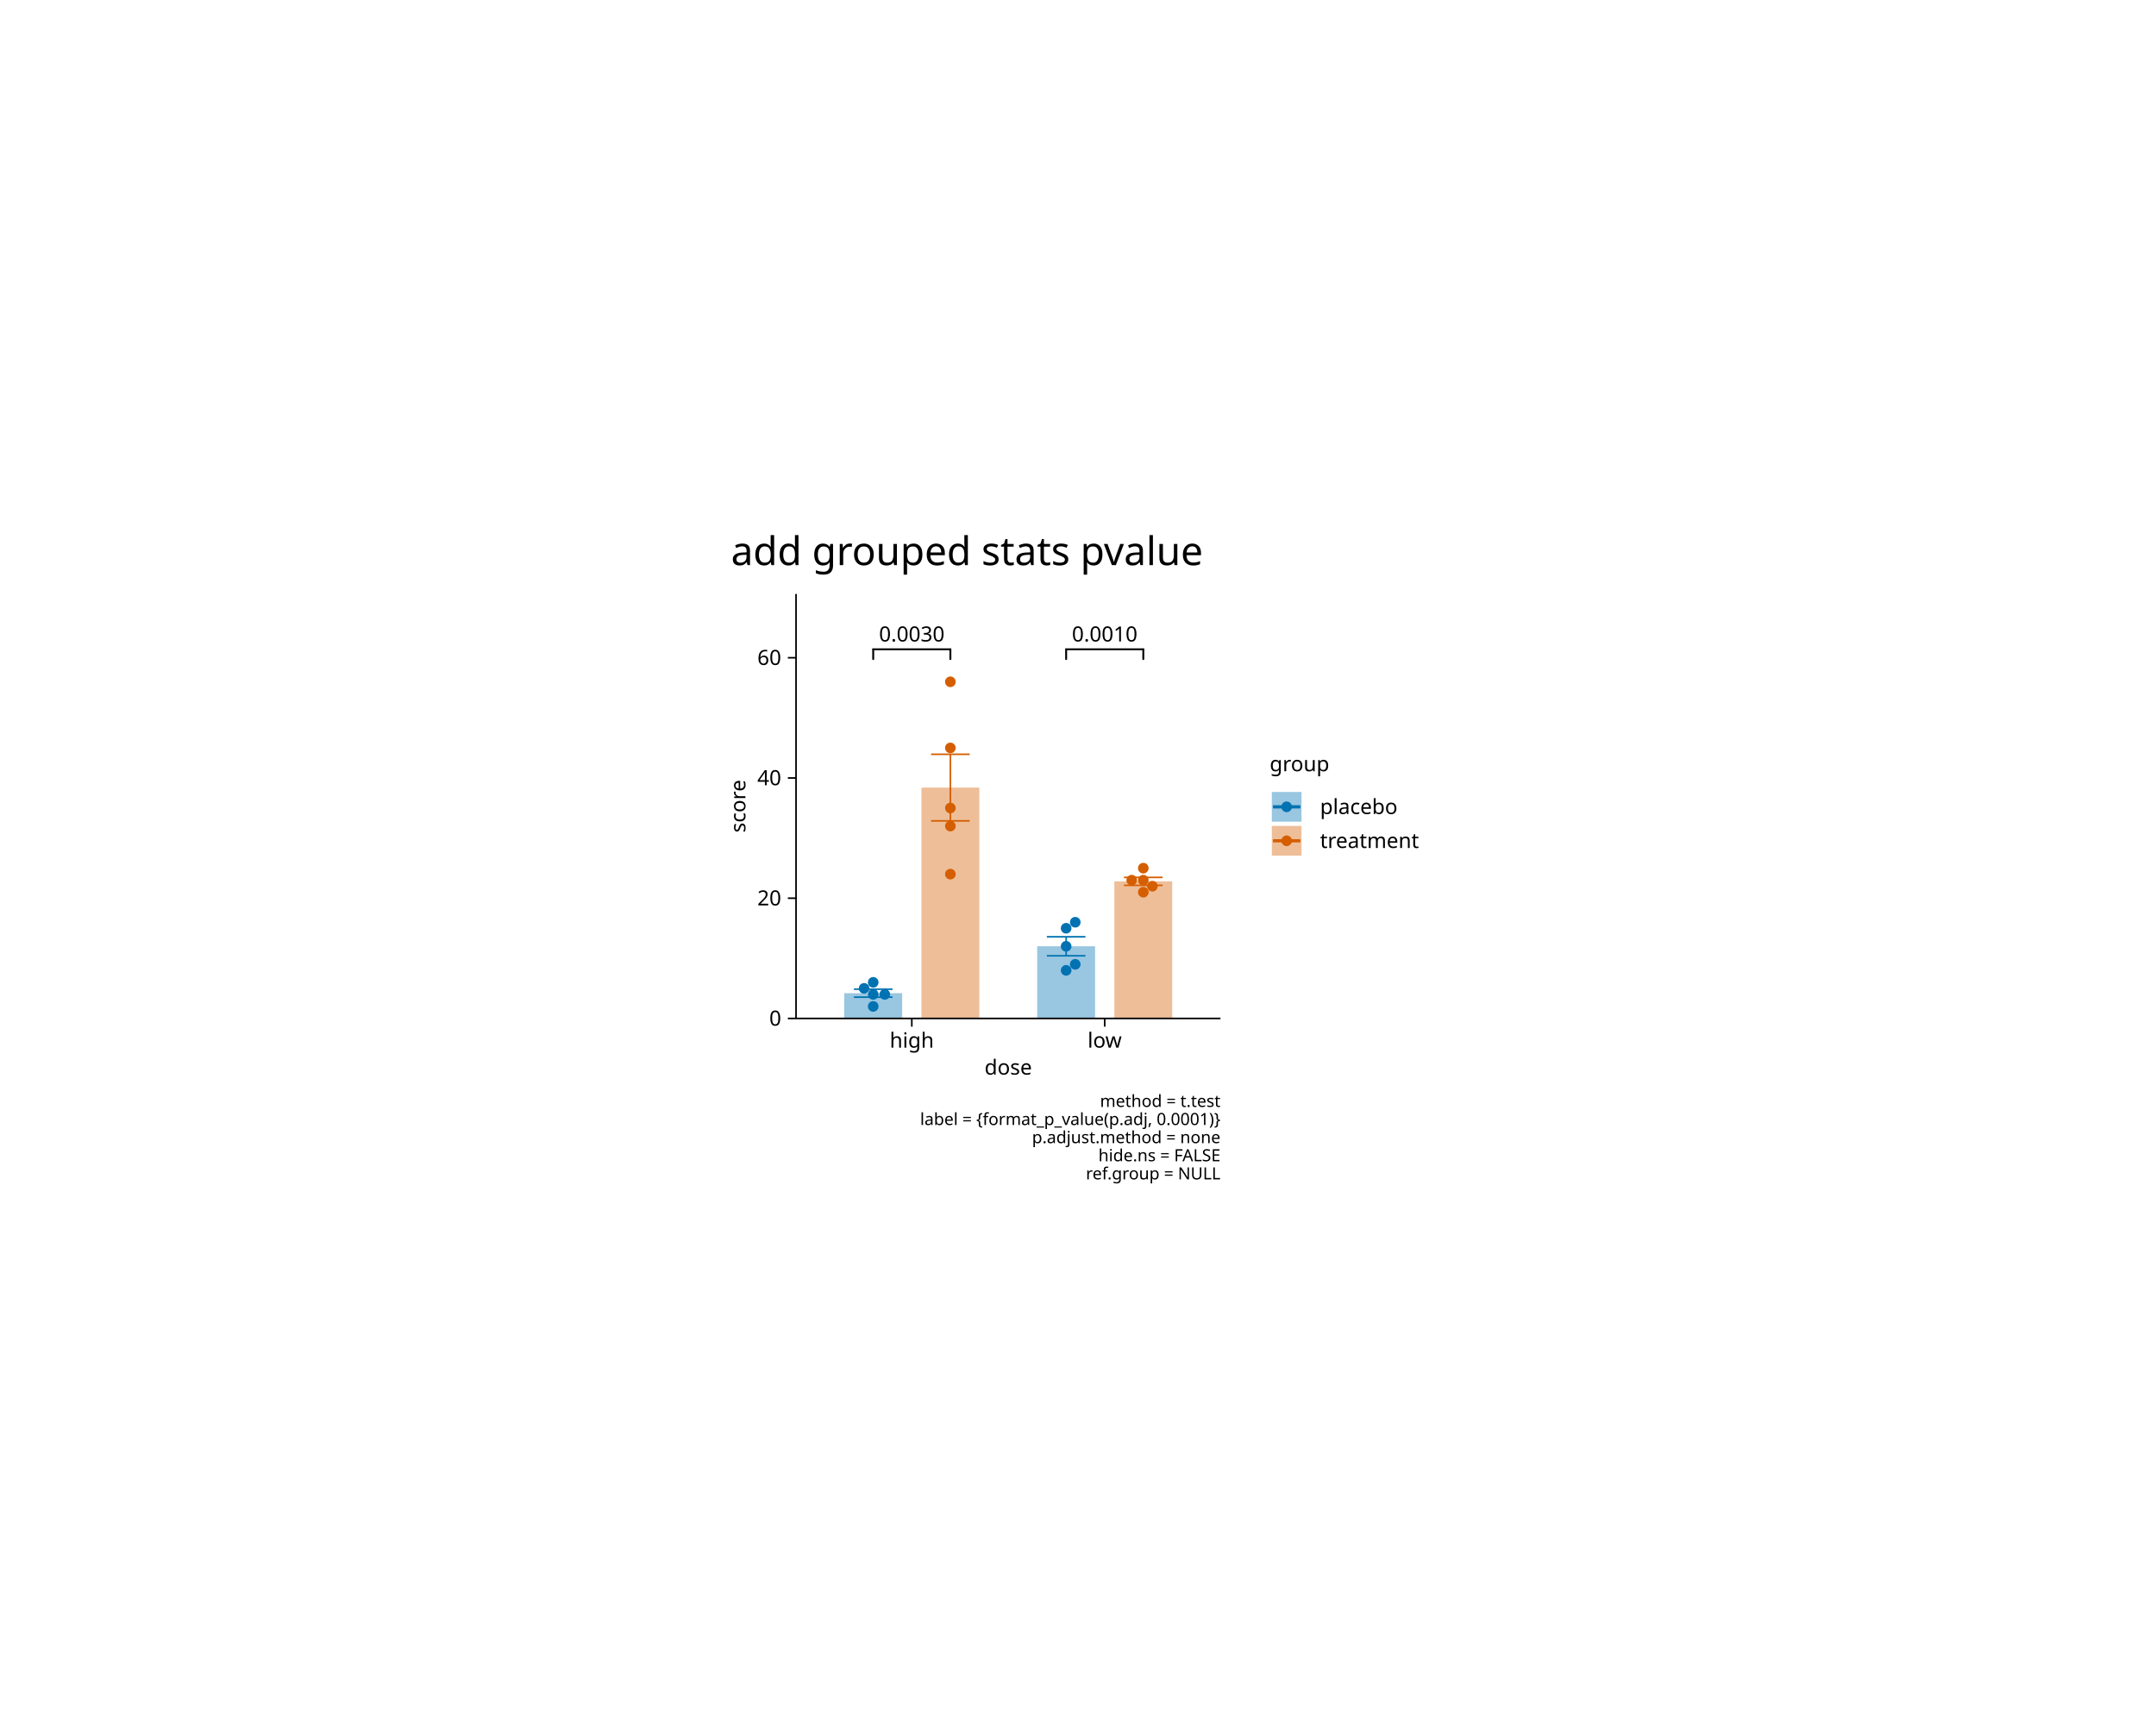
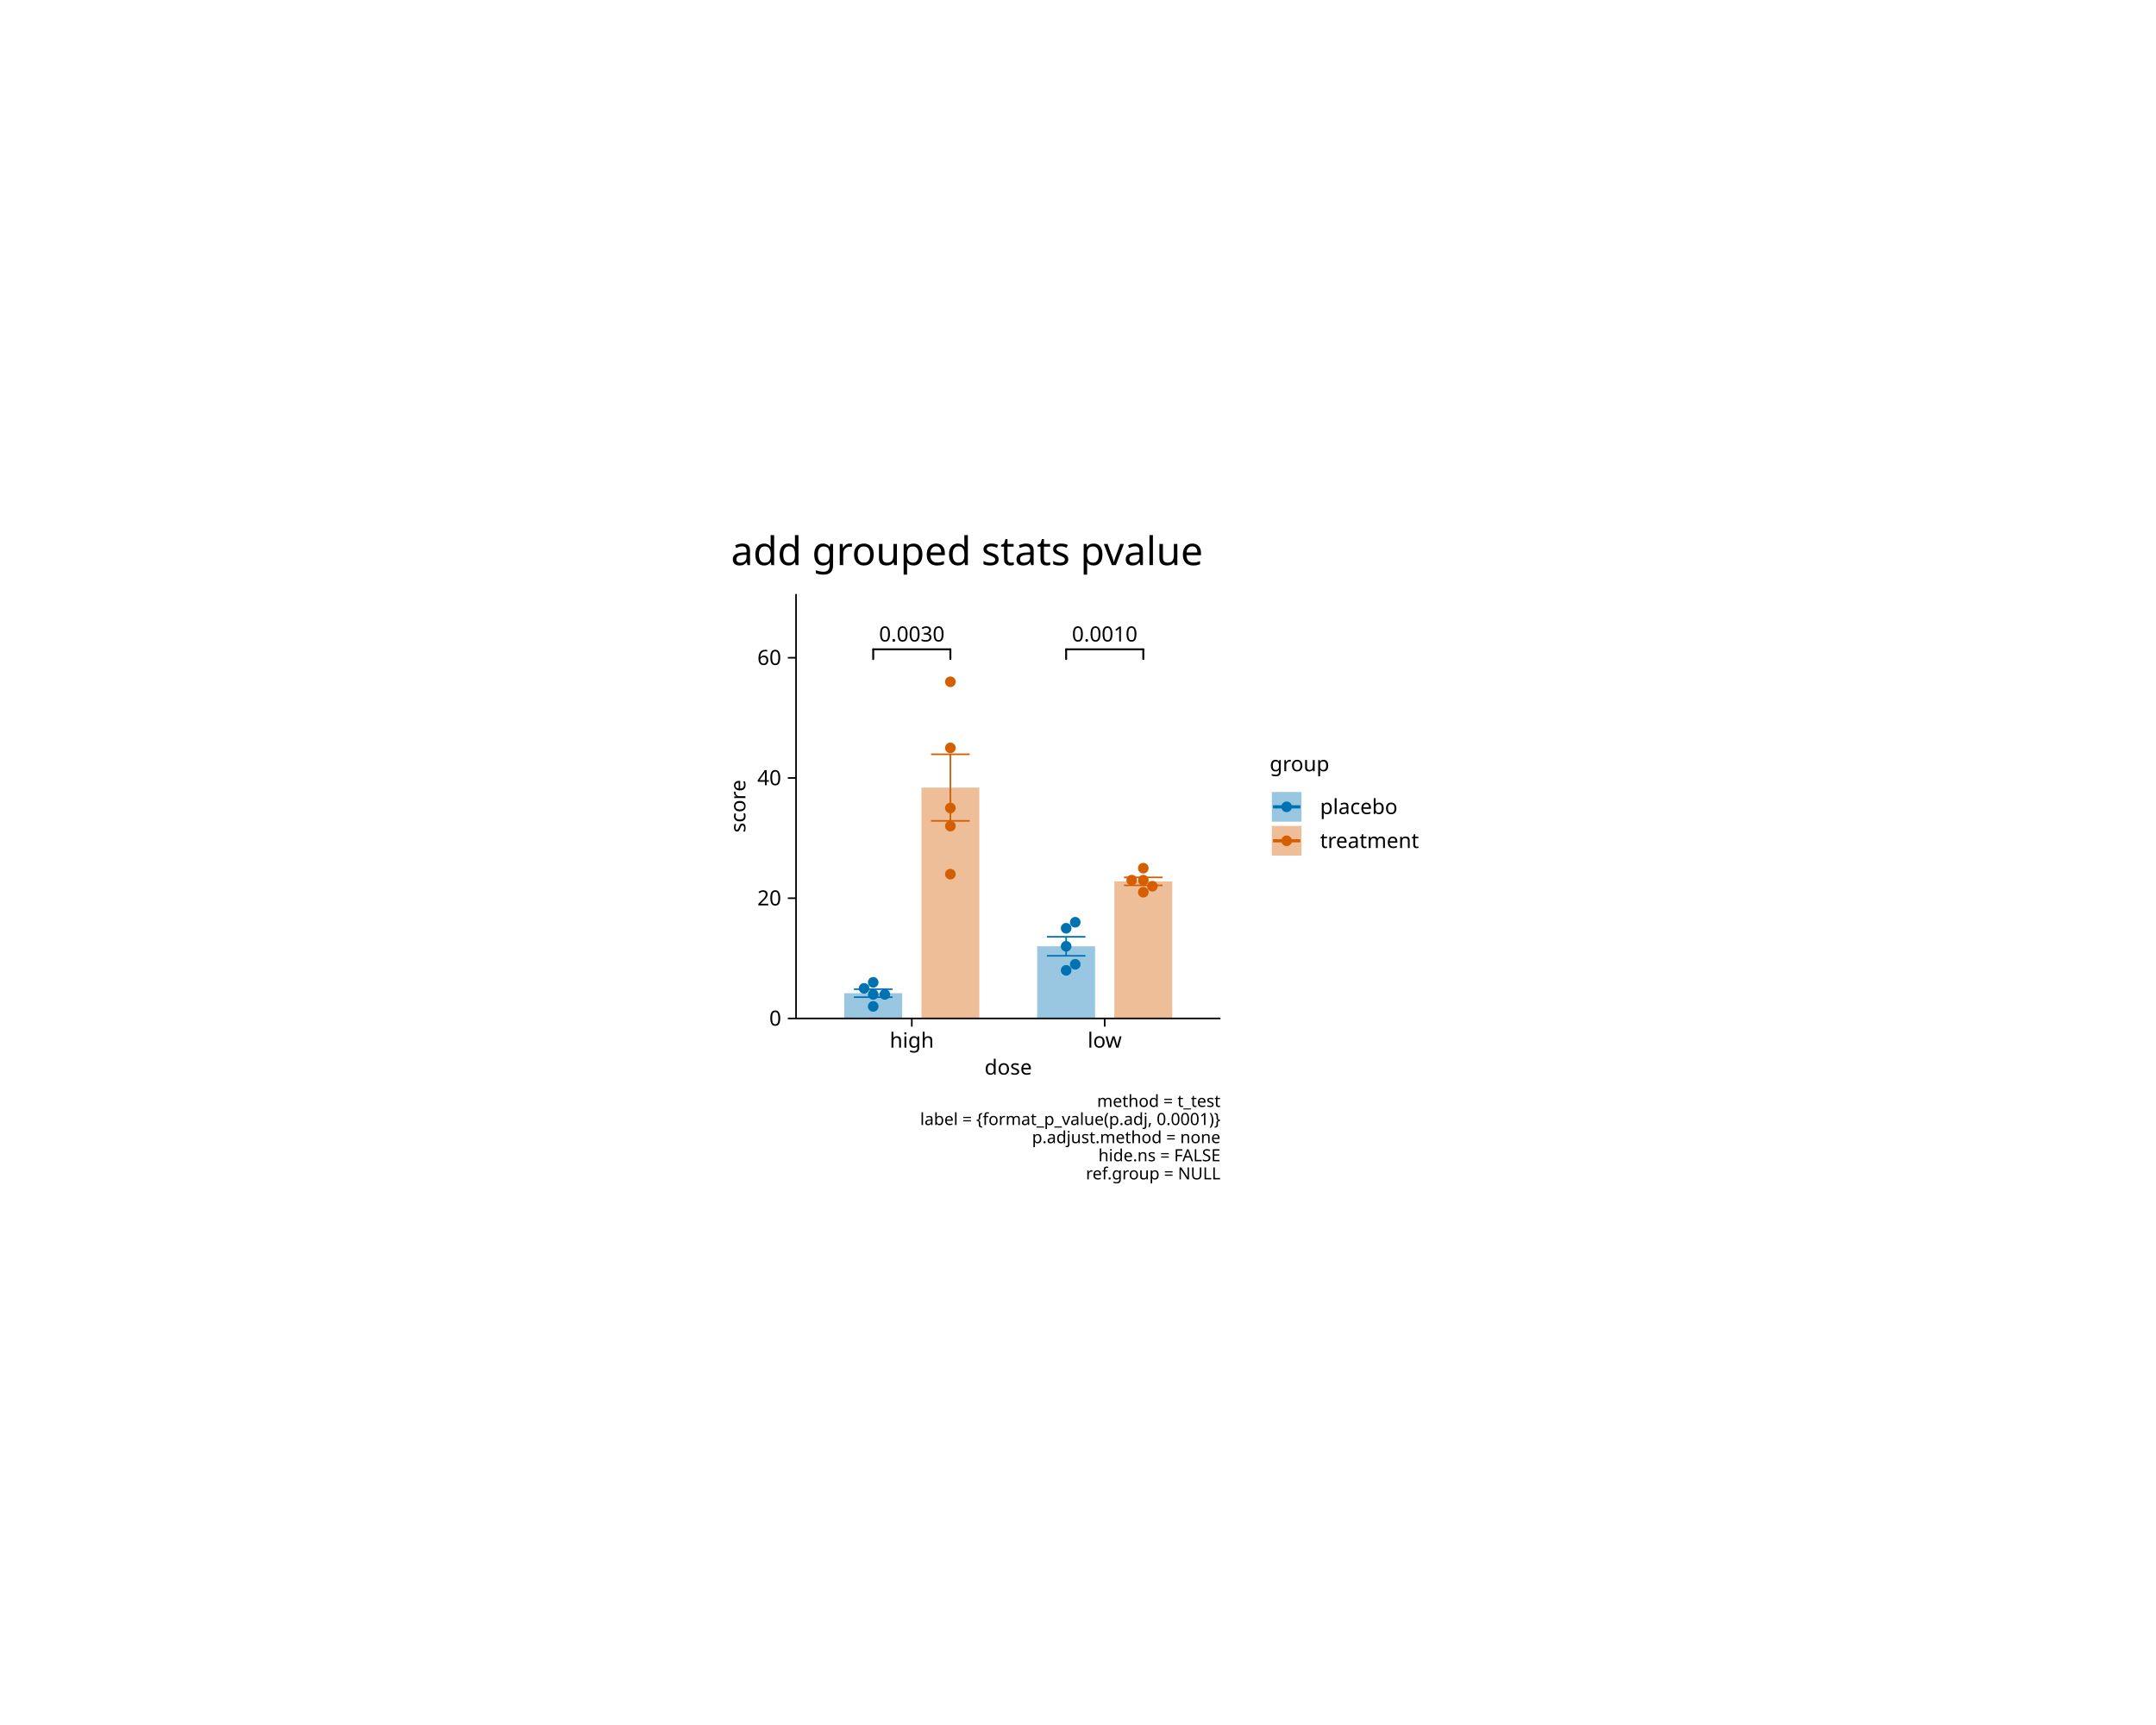
<svg xmlns="http://www.w3.org/2000/svg" class="svglite" data-engine-version="2.0" width="720.00pt" height="576.00pt" viewBox="0 0 720.00 576.00">
  <defs>
    <style type="text/css">
    .svglite line, .svglite polyline, .svglite polygon, .svglite path, .svglite rect, .svglite circle {
      fill: none;
      stroke: #000000;
      stroke-linecap: round;
      stroke-linejoin: round;
      stroke-miterlimit: 10.00;
    }
  </style>
  </defs>
  <rect width="100%" height="100%" style="stroke: none; fill: #FFFFFF;" />
  <defs>
    <clipPath id="cpMC4wMHw3MjAuMDB8MC4wMHw1NzYuMDA=">
      <rect x="0.00" y="0.00" width="720.00" height="576.00" />
    </clipPath>
  </defs>
  <g clip-path="url(#cpMC4wMHw3MjAuMDB8MC4wMHw1NzYuMDA=)">
</g>
  <defs>
    <clipPath id="cpMjM3LjIyfDQ4Mi43OHwxNzQuMTN8NDAxLjg3">
      <rect x="237.22" y="174.13" width="245.56" height="227.73" />
    </clipPath>
  </defs>
  <g clip-path="url(#cpMjM3LjIyfDQ4Mi43OHwxNzQuMTN8NDAxLjg3)">
    <rect x="237.22" y="174.13" width="245.56" height="227.73" style="stroke-width: 1.07; stroke: #FFFFFF; fill: #FFFFFF;" />
  </g>
  <g clip-path="url(#cpMC4wMHw3MjAuMDB8MC4wMHw1NzYuMDA=)">
</g>
  <defs>
    <clipPath id="cpMjY1Ljg0fDQwNy41OHwxOTguMzR8MzQwLjA3">
      <rect x="265.84" y="198.34" width="141.73" height="141.73" />
    </clipPath>
  </defs>
  <g clip-path="url(#cpMjY1Ljg0fDQwNy41OHwxOTguMzR8MzQwLjA3)">
</g>
  <g clip-path="url(#cpMC4wMHw3MjAuMDB8MC4wMHw1NzYuMDA=)">
</g>
  <defs>
    <clipPath id="cpMjQyLjcwfDQ3Ny4zMHwxOTYuOTJ8Mzk2LjM5">
      <rect x="242.70" y="196.92" width="234.60" height="199.47" />
    </clipPath>
  </defs>
  <g clip-path="url(#cpMjQyLjcwfDQ3Ny4zMHwxOTYuOTJ8Mzk2LjM5)">
    <rect x="242.70" y="196.92" width="234.60" height="199.47" style="stroke-width: 1.07; stroke: none;" />
  </g>
  <g clip-path="url(#cpMC4wMHw3MjAuMDB8MC4wMHw1NzYuMDA=)">
</g>
  <g clip-path="url(#cpMjY1Ljg0fDQwNy41OHwxOTguMzR8MzQwLjA3)">
    <rect x="265.84" y="198.34" width="141.73" height="141.73" style="stroke-width: 1.07; stroke: none;" />
    <rect x="281.95" y="331.64" width="19.33" height="8.43" style="stroke-width: 1.07; stroke: none; stroke-linecap: butt; stroke-linejoin: miter; fill: #0072B2; fill-opacity: 0.40;" />
    <rect x="307.72" y="262.99" width="19.33" height="77.08" style="stroke-width: 1.07; stroke: none; stroke-linecap: butt; stroke-linejoin: miter; fill: #D55E00; fill-opacity: 0.40;" />
    <rect x="346.37" y="315.98" width="19.33" height="24.09" style="stroke-width: 1.07; stroke: none; stroke-linecap: butt; stroke-linejoin: miter; fill: #0072B2; fill-opacity: 0.40;" />
    <rect x="372.14" y="294.30" width="19.33" height="45.77" style="stroke-width: 1.07; stroke: none; stroke-linecap: butt; stroke-linejoin: miter; fill: #D55E00; fill-opacity: 0.40;" />
    <polyline points="285.17,330.31 298.06,330.31 " style="stroke-width: 0.53; stroke: #0072B2; stroke-linecap: butt;" />
    <polyline points="291.61,330.31 291.61,332.97 " style="stroke-width: 0.53; stroke: #0072B2; stroke-linecap: butt;" />
    <polyline points="285.17,332.97 298.06,332.97 " style="stroke-width: 0.53; stroke: #0072B2; stroke-linecap: butt;" />
    <polyline points="310.94,251.87 323.83,251.87 " style="stroke-width: 0.53; stroke: #D55E00; stroke-linecap: butt;" />
    <polyline points="317.38,251.87 317.38,274.10 " style="stroke-width: 0.53; stroke: #D55E00; stroke-linecap: butt;" />
    <polyline points="310.94,274.10 323.83,274.10 " style="stroke-width: 0.53; stroke: #D55E00; stroke-linecap: butt;" />
    <polyline points="349.60,312.81 362.48,312.81 " style="stroke-width: 0.53; stroke: #0072B2; stroke-linecap: butt;" />
    <polyline points="356.04,312.81 356.04,319.15 " style="stroke-width: 0.53; stroke: #0072B2; stroke-linecap: butt;" />
    <polyline points="349.60,319.15 362.48,319.15 " style="stroke-width: 0.53; stroke: #0072B2; stroke-linecap: butt;" />
    <polyline points="375.36,292.97 388.25,292.97 " style="stroke-width: 0.53; stroke: #D55E00; stroke-linecap: butt;" />
    <polyline points="381.81,292.97 381.81,295.63 " style="stroke-width: 0.53; stroke: #D55E00; stroke-linecap: butt;" />
    <polyline points="375.36,295.63 388.25,295.63 " style="stroke-width: 0.53; stroke: #D55E00; stroke-linecap: butt;" />
    <circle cx="291.61" cy="336.05" r="1.42" style="stroke-width: 0.71; stroke: #0072B2; fill: #0072B2;" />
    <circle cx="291.61" cy="332.04" r="1.42" style="stroke-width: 0.71; stroke: #0072B2; fill: #0072B2;" />
    <circle cx="288.57" cy="330.03" r="1.42" style="stroke-width: 0.71; stroke: #0072B2; fill: #0072B2;" />
    <circle cx="295.48" cy="332.04" r="1.42" style="stroke-width: 0.71; stroke: #0072B2; fill: #0072B2;" />
    <circle cx="291.61" cy="328.02" r="1.42" style="stroke-width: 0.71; stroke: #0072B2; fill: #0072B2;" />
    <circle cx="317.38" cy="275.84" r="1.42" style="stroke-width: 0.71; stroke: #D55E00; fill: #D55E00;" />
    <circle cx="317.38" cy="269.81" r="1.42" style="stroke-width: 0.71; stroke: #D55E00; fill: #D55E00;" />
    <circle cx="317.38" cy="291.89" r="1.42" style="stroke-width: 0.71; stroke: #D55E00; fill: #D55E00;" />
    <circle cx="317.38" cy="249.74" r="1.42" style="stroke-width: 0.71; stroke: #D55E00; fill: #D55E00;" />
    <circle cx="317.38" cy="227.66" r="1.42" style="stroke-width: 0.71; stroke: #D55E00; fill: #D55E00;" />
    <circle cx="359.08" cy="322.00" r="1.42" style="stroke-width: 0.71; stroke: #0072B2; fill: #0072B2;" />
    <circle cx="356.04" cy="324.01" r="1.42" style="stroke-width: 0.71; stroke: #0072B2; fill: #0072B2;" />
    <circle cx="356.04" cy="315.98" r="1.42" style="stroke-width: 0.71; stroke: #0072B2; fill: #0072B2;" />
    <circle cx="356.04" cy="309.96" r="1.42" style="stroke-width: 0.71; stroke: #0072B2; fill: #0072B2;" />
    <circle cx="359.08" cy="307.95" r="1.42" style="stroke-width: 0.71; stroke: #0072B2; fill: #0072B2;" />
    <circle cx="381.81" cy="293.90" r="1.42" style="stroke-width: 0.71; stroke: #D55E00; fill: #D55E00;" />
    <circle cx="381.81" cy="289.89" r="1.42" style="stroke-width: 0.71; stroke: #D55E00; fill: #D55E00;" />
    <circle cx="381.81" cy="297.92" r="1.42" style="stroke-width: 0.71; stroke: #D55E00; fill: #D55E00;" />
    <circle cx="384.85" cy="295.91" r="1.42" style="stroke-width: 0.71; stroke: #D55E00; fill: #D55E00;" />
    <circle cx="377.94" cy="293.90" r="1.42" style="stroke-width: 0.71; stroke: #D55E00; fill: #D55E00;" />
    <text x="304.50" y="214.20" text-anchor="middle" style="font-size: 7.00px; font-family: sans;" textLength="21.41px" lengthAdjust="spacingAndGlyphs">0.0030</text>
    <text x="368.92" y="214.20" text-anchor="middle" style="font-size: 7.00px; font-family: sans;" textLength="21.41px" lengthAdjust="spacingAndGlyphs">0.0010</text>
    <line x1="291.61" y1="220.07" x2="291.61" y2="216.82" style="stroke-width: 0.64;" />
    <line x1="356.04" y1="220.07" x2="356.04" y2="216.82" style="stroke-width: 0.64;" />
    <line x1="291.61" y1="216.82" x2="317.38" y2="216.82" style="stroke-width: 0.64;" />
    <line x1="356.04" y1="216.82" x2="381.81" y2="216.82" style="stroke-width: 0.64;" />
    <line x1="317.38" y1="216.82" x2="317.38" y2="220.07" style="stroke-width: 0.64;" />
    <line x1="381.81" y1="216.82" x2="381.81" y2="220.07" style="stroke-width: 0.64;" />
  </g>
  <g clip-path="url(#cpMC4wMHw3MjAuMDB8MC4wMHw1NzYuMDA=)">
    <polyline points="265.84,340.07 265.84,198.34 " style="stroke-width: 0.53; stroke-linecap: butt;" />
    <text x="260.91" y="342.48" text-anchor="end" style="font-size: 7.00px; font-family: sans;" textLength="3.89px" lengthAdjust="spacingAndGlyphs">0</text>
    <text x="260.91" y="302.33" text-anchor="end" style="font-size: 7.00px; font-family: sans;" textLength="7.79px" lengthAdjust="spacingAndGlyphs">20</text>
    <text x="260.91" y="262.19" text-anchor="end" style="font-size: 7.00px; font-family: sans;" textLength="7.79px" lengthAdjust="spacingAndGlyphs">40</text>
    <text x="260.91" y="222.04" text-anchor="end" style="font-size: 7.00px; font-family: sans;" textLength="7.79px" lengthAdjust="spacingAndGlyphs">60</text>
    <polyline points="263.10,340.07 265.84,340.07 " style="stroke-width: 0.53; stroke-linecap: butt;" />
    <polyline points="263.10,299.92 265.84,299.92 " style="stroke-width: 0.53; stroke-linecap: butt;" />
    <polyline points="263.10,259.78 265.84,259.78 " style="stroke-width: 0.53; stroke-linecap: butt;" />
    <polyline points="263.10,219.63 265.84,219.63 " style="stroke-width: 0.53; stroke-linecap: butt;" />
    <polyline points="265.84,340.07 407.58,340.07 " style="stroke-width: 0.53; stroke-linecap: butt;" />
    <polyline points="304.50,342.81 304.50,340.07 " style="stroke-width: 0.53; stroke-linecap: butt;" />
    <polyline points="368.92,342.81 368.92,340.07 " style="stroke-width: 0.53; stroke-linecap: butt;" />
    <text x="304.50" y="349.82" text-anchor="middle" style="font-size: 7.00px; font-family: sans;" textLength="13.23px" lengthAdjust="spacingAndGlyphs">high</text>
    <text x="368.92" y="349.82" text-anchor="middle" style="font-size: 7.00px; font-family: sans;" textLength="10.50px" lengthAdjust="spacingAndGlyphs">low</text>
    <text x="336.71" y="358.83" text-anchor="middle" style="font-size: 7.00px; font-family: sans;" textLength="15.18px" lengthAdjust="spacingAndGlyphs">dose</text>
    <text transform="translate(248.93,269.20) rotate(-90)" text-anchor="middle" style="font-size: 7.00px; font-family: sans;" textLength="17.12px" lengthAdjust="spacingAndGlyphs">score</text>
    <rect x="418.54" y="246.51" width="57.35" height="45.39" style="stroke-width: 1.07; stroke: none;" />
    <text x="424.01" y="257.53" style="font-size: 7.00px; font-family: sans;" textLength="17.90px" lengthAdjust="spacingAndGlyphs">group</text>
    <rect x="424.01" y="263.74" width="11.34" height="11.34" style="stroke-width: 1.07; stroke: none;" />
    <rect x="424.72" y="264.45" width="9.92" height="9.92" style="stroke-width: 1.07; stroke: none; stroke-linecap: butt; stroke-linejoin: miter; fill: #0072B2; fill-opacity: 0.40;" />
    <line x1="425.15" y1="269.41" x2="434.22" y2="269.41" style="stroke-width: 0.53; stroke: #0072B2; stroke-linecap: butt;" />
    <circle cx="429.68" cy="269.41" r="1.42" style="stroke-width: 0.71; stroke: #0072B2; fill: #0072B2;" />
    <line x1="425.15" y1="269.41" x2="434.22" y2="269.41" style="stroke-width: 1.07; stroke: #0072B2; stroke-linecap: butt;" />
    <rect x="424.01" y="275.08" width="11.34" height="11.34" style="stroke-width: 1.07; stroke: none;" />
    <rect x="424.72" y="275.79" width="9.92" height="9.92" style="stroke-width: 1.07; stroke: none; stroke-linecap: butt; stroke-linejoin: miter; fill: #D55E00; fill-opacity: 0.40;" />
    <line x1="425.15" y1="280.75" x2="434.22" y2="280.75" style="stroke-width: 0.53; stroke: #D55E00; stroke-linecap: butt;" />
    <circle cx="429.68" cy="280.75" r="1.42" style="stroke-width: 0.71; stroke: #D55E00; fill: #D55E00;" />
    <line x1="425.15" y1="280.75" x2="434.22" y2="280.75" style="stroke-width: 1.07; stroke: #D55E00; stroke-linecap: butt;" />
    <text x="440.83" y="271.82" style="font-size: 7.00px; font-family: sans;" textLength="24.52px" lengthAdjust="spacingAndGlyphs">placebo</text>
    <text x="440.83" y="283.15" style="font-size: 7.00px; font-family: sans;" textLength="29.57px" lengthAdjust="spacingAndGlyphs">treatment</text>
-     <text x="407.58" y="369.61" text-anchor="end" style="font-size: 5.60px; font-family: sans;" textLength="37.21px" lengthAdjust="spacingAndGlyphs">method = t.test</text>
+     <text x="407.58" y="369.61" text-anchor="end" style="font-size: 5.60px; font-family: sans;" textLength="38.76px" lengthAdjust="spacingAndGlyphs">method = t_test</text>
    <text x="407.58" y="375.66" text-anchor="end" style="font-size: 5.60px; font-family: sans;" textLength="96.68px" lengthAdjust="spacingAndGlyphs">label = {format_p_value(p.adj, 0.0001)}</text>
    <text x="407.58" y="381.71" text-anchor="end" style="font-size: 5.60px; font-family: sans;" textLength="58.70px" lengthAdjust="spacingAndGlyphs">p.adjust.method = none</text>
    <text x="407.58" y="387.76" text-anchor="end" style="font-size: 5.60px; font-family: sans;" textLength="42.19px" lengthAdjust="spacingAndGlyphs">hide.ns = FALSE</text>
    <text x="407.58" y="393.81" text-anchor="end" style="font-size: 5.60px; font-family: sans;" textLength="43.12px" lengthAdjust="spacingAndGlyphs">ref.group = NULL</text>
    <text x="244.12" y="188.70" style="font-size: 13.20px; font-family: sans;" textLength="148.26px" lengthAdjust="spacingAndGlyphs">add grouped stats pvalue</text>
  </g>
</svg>
